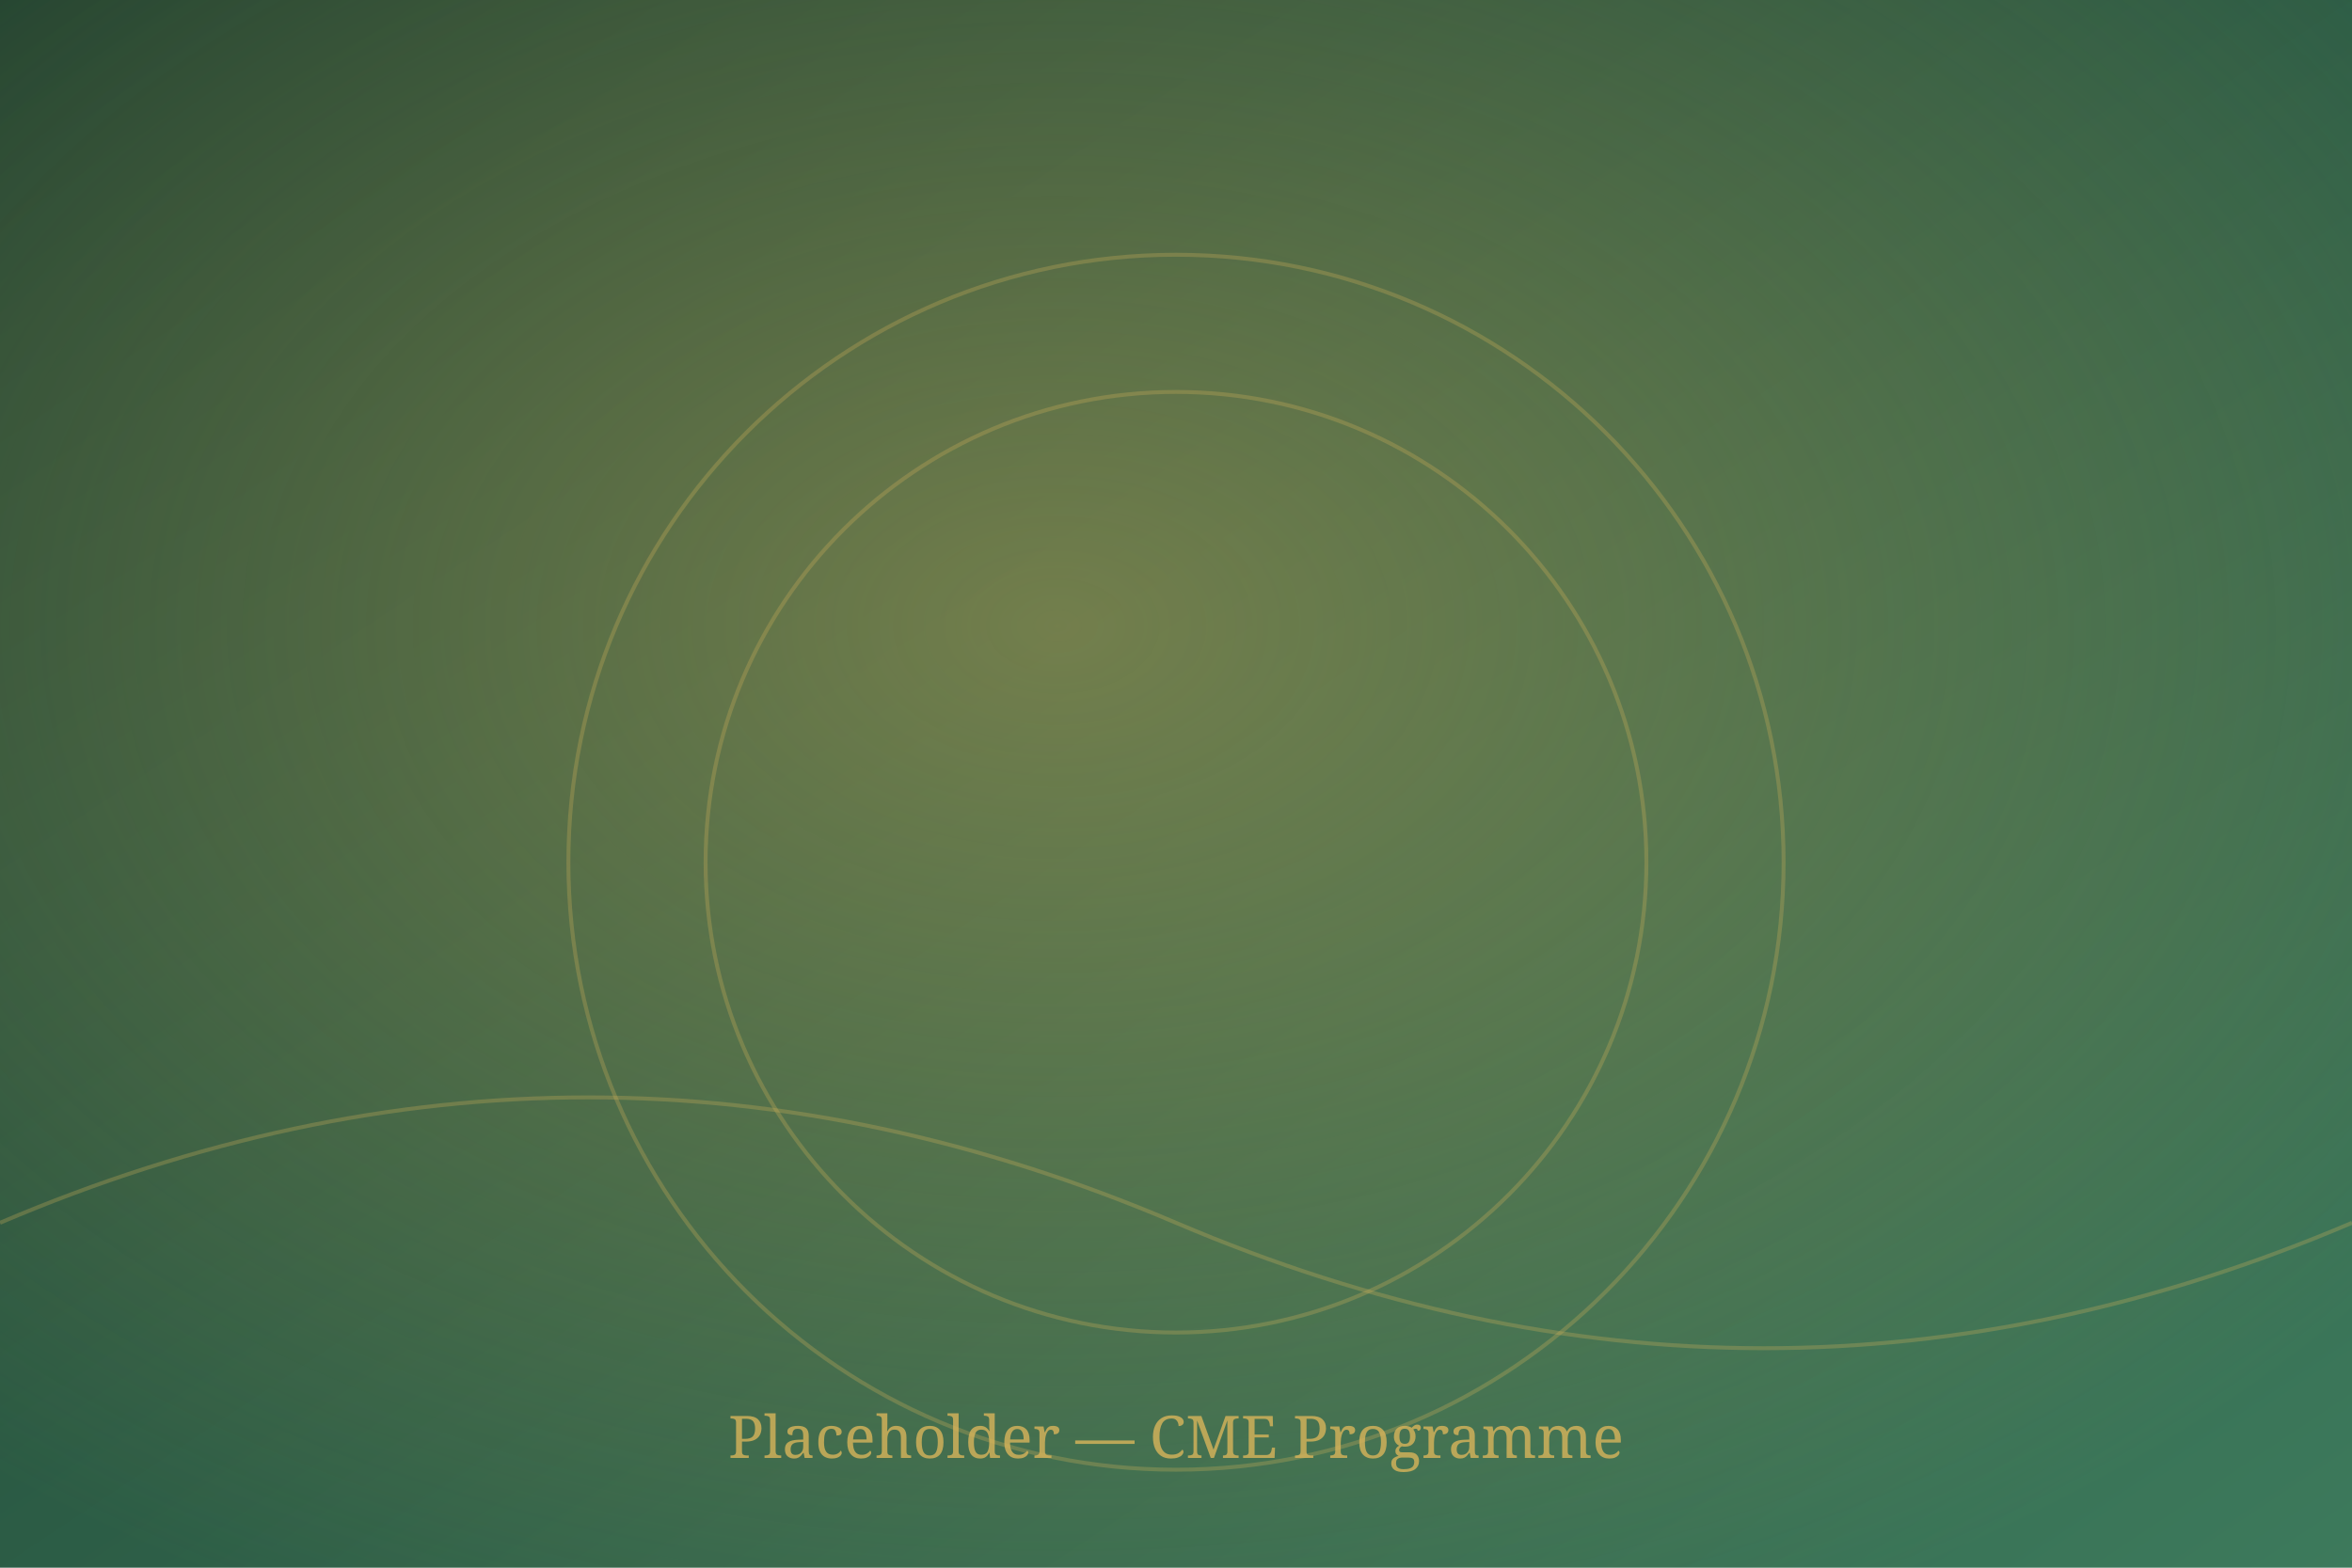
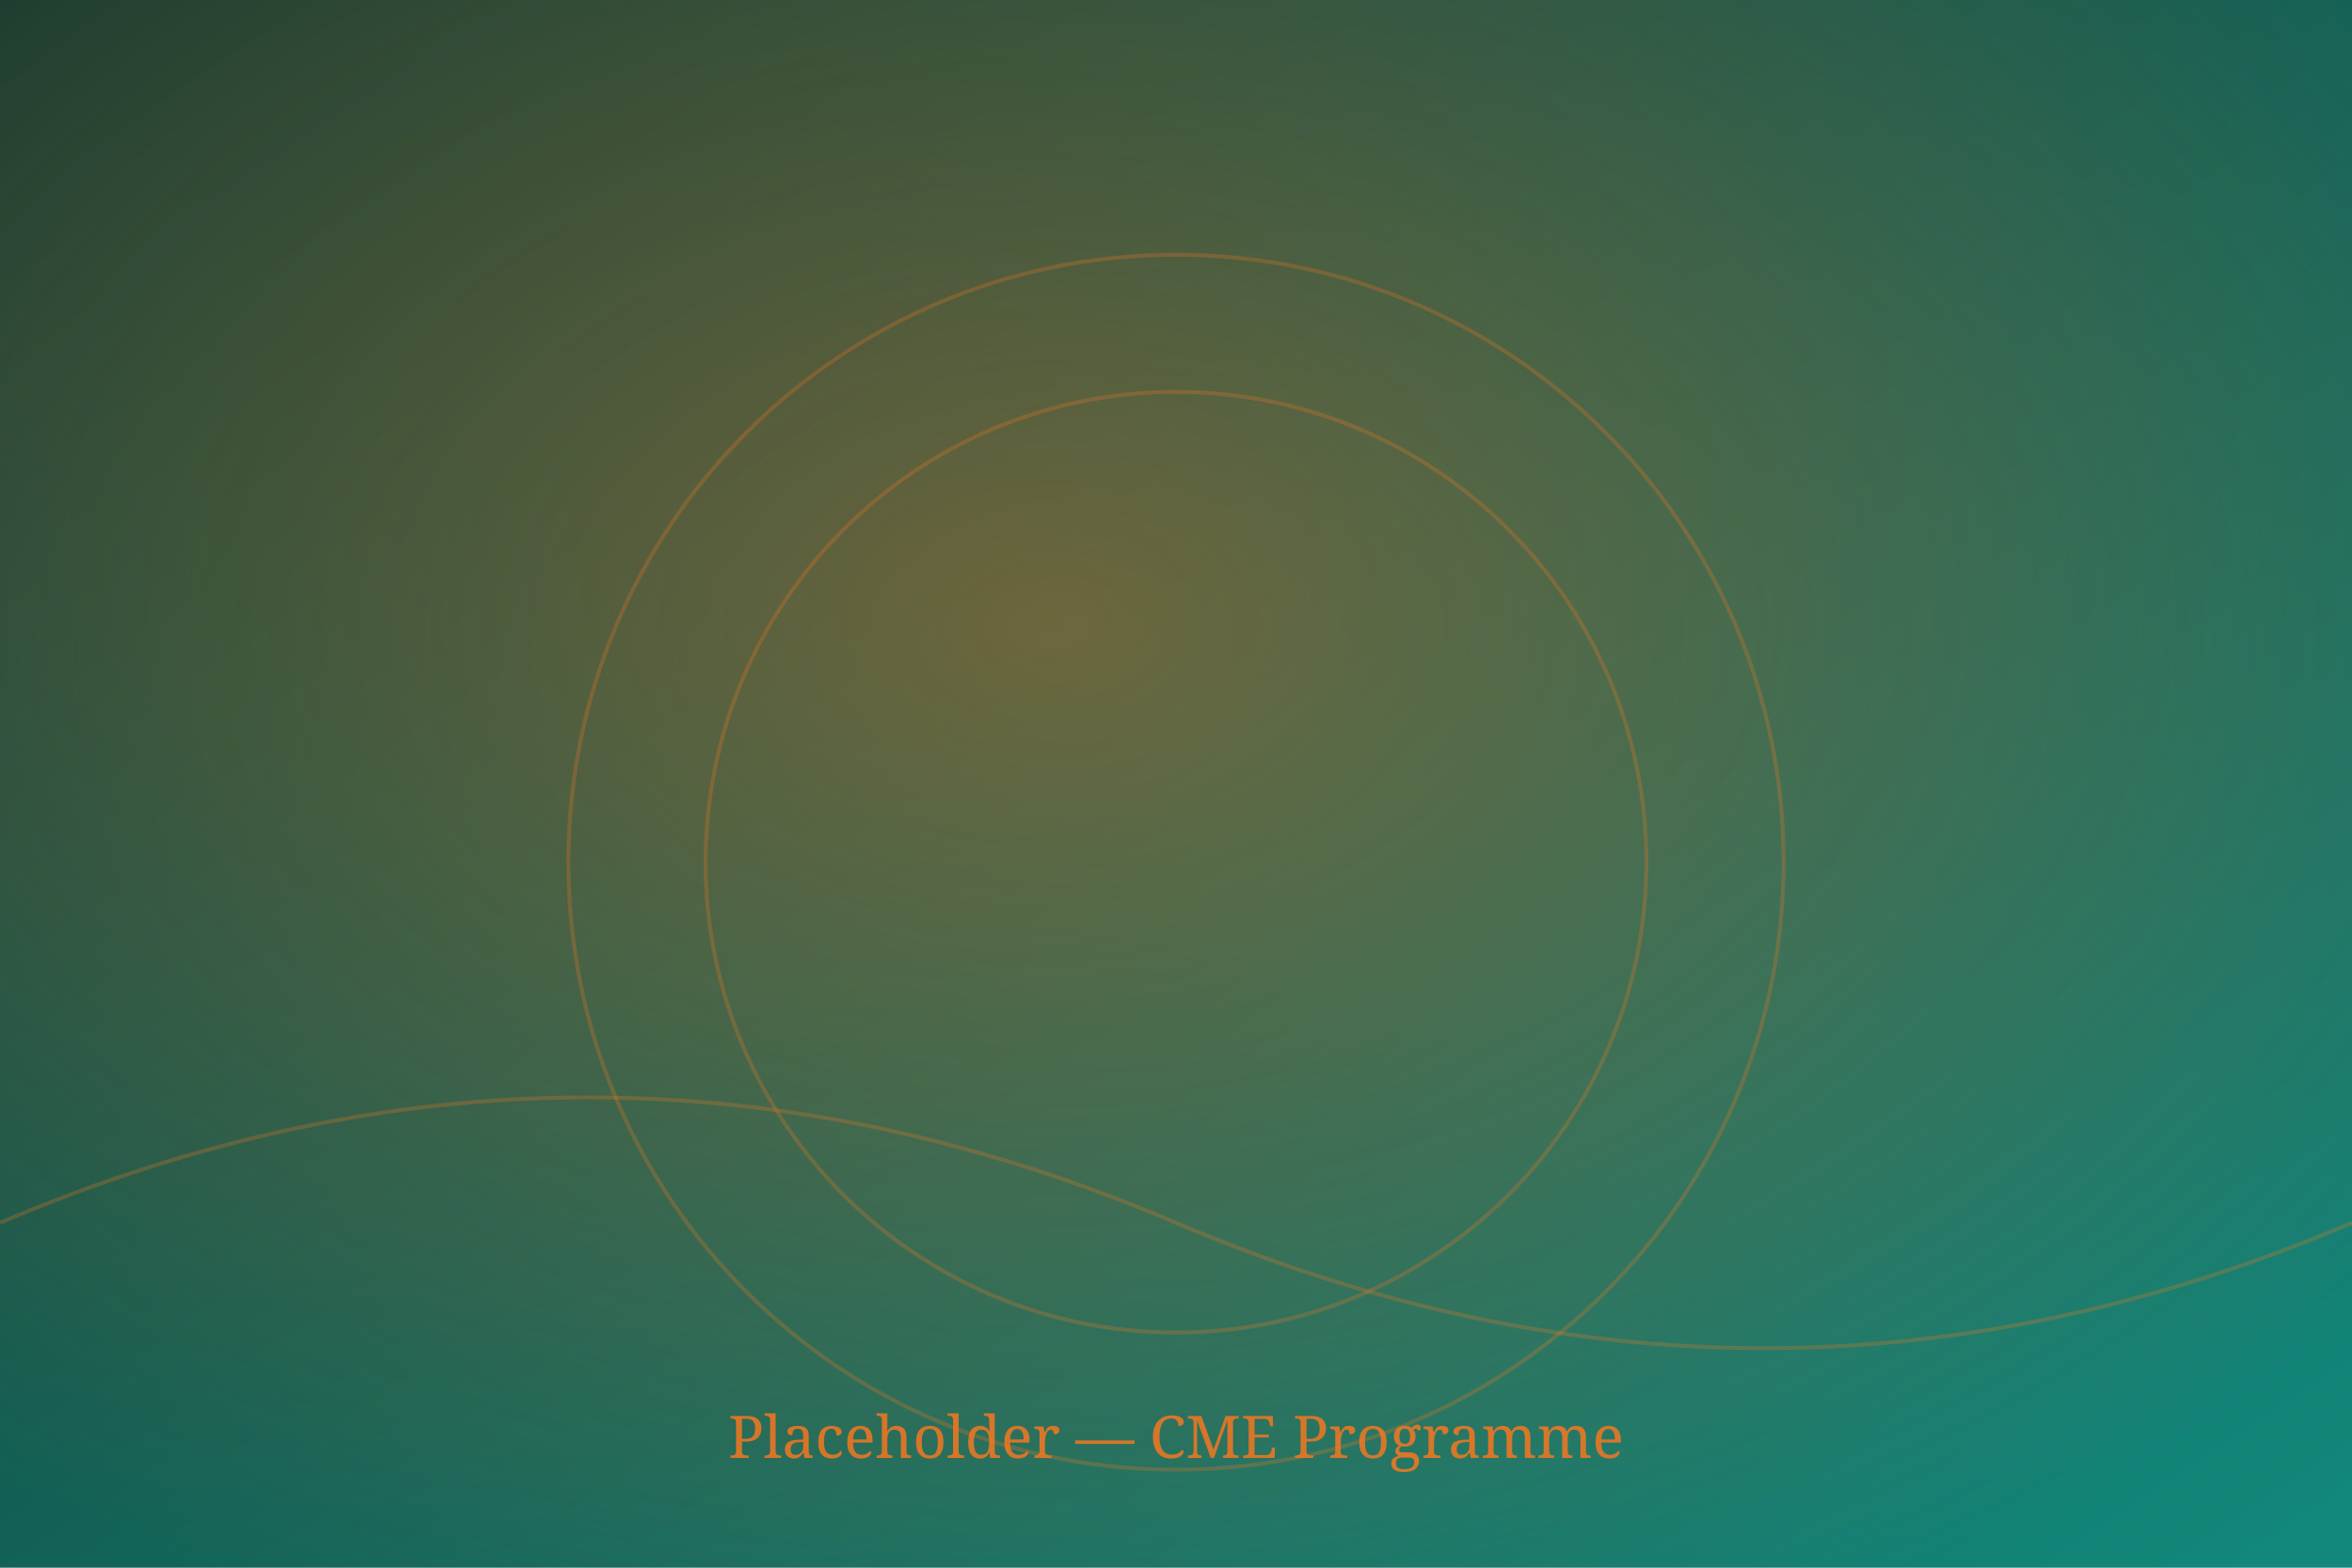
<svg xmlns="http://www.w3.org/2000/svg" viewBox="0 0 1200 800" width="1200" height="800" role="img" aria-label="Placeholder — CME Programme">
  <defs>
    <linearGradient id="g" x1="0" y1="0" x2="1" y2="1">
-       <stop offset="0%" stop-color="#1b3f2f" />
-       <stop offset="100%" stop-color="#3d7a5c" />
+       <stop offset="0%" stop-color="#123a30" />
+       <stop offset="100%" stop-color="#12897d" />
    </linearGradient>
    <radialGradient id="r" cx="45%" cy="40%" r="70%">
-       <stop offset="0%" stop-color="#d8b45a" stop-opacity="0.42" />
-       <stop offset="100%" stop-color="#d8b45a" stop-opacity="0" />
+       <stop offset="0%" stop-color="#F47720" stop-opacity="0.40" />
+       <stop offset="100%" stop-color="#F47720" stop-opacity="0" />
    </radialGradient>
  </defs>
  <rect width="1200" height="800" fill="url(#g)" />
  <rect width="1200" height="800" fill="url(#r)" />
-   <g fill="none" stroke="#d8b45a" stroke-opacity="0.28" stroke-width="2">
+   <g fill="none" stroke="#F47720" stroke-opacity="0.26" stroke-width="2">
    <circle cx="600" cy="440" r="240" />
    <circle cx="600" cy="440" r="310" />
    <path d="M0 624 Q 300 496 600 624 T 1200 624" />
  </g>
-   <text x="600" y="744" font-family="Georgia, serif" font-size="30" fill="#d8b45a" fill-opacity="0.8" text-anchor="middle">Placeholder — CME Programme</text>
+   <text x="600" y="744" font-family="Georgia, serif" font-size="30" fill="#F47720" fill-opacity="0.85" text-anchor="middle">Placeholder — CME Programme</text>
</svg>
